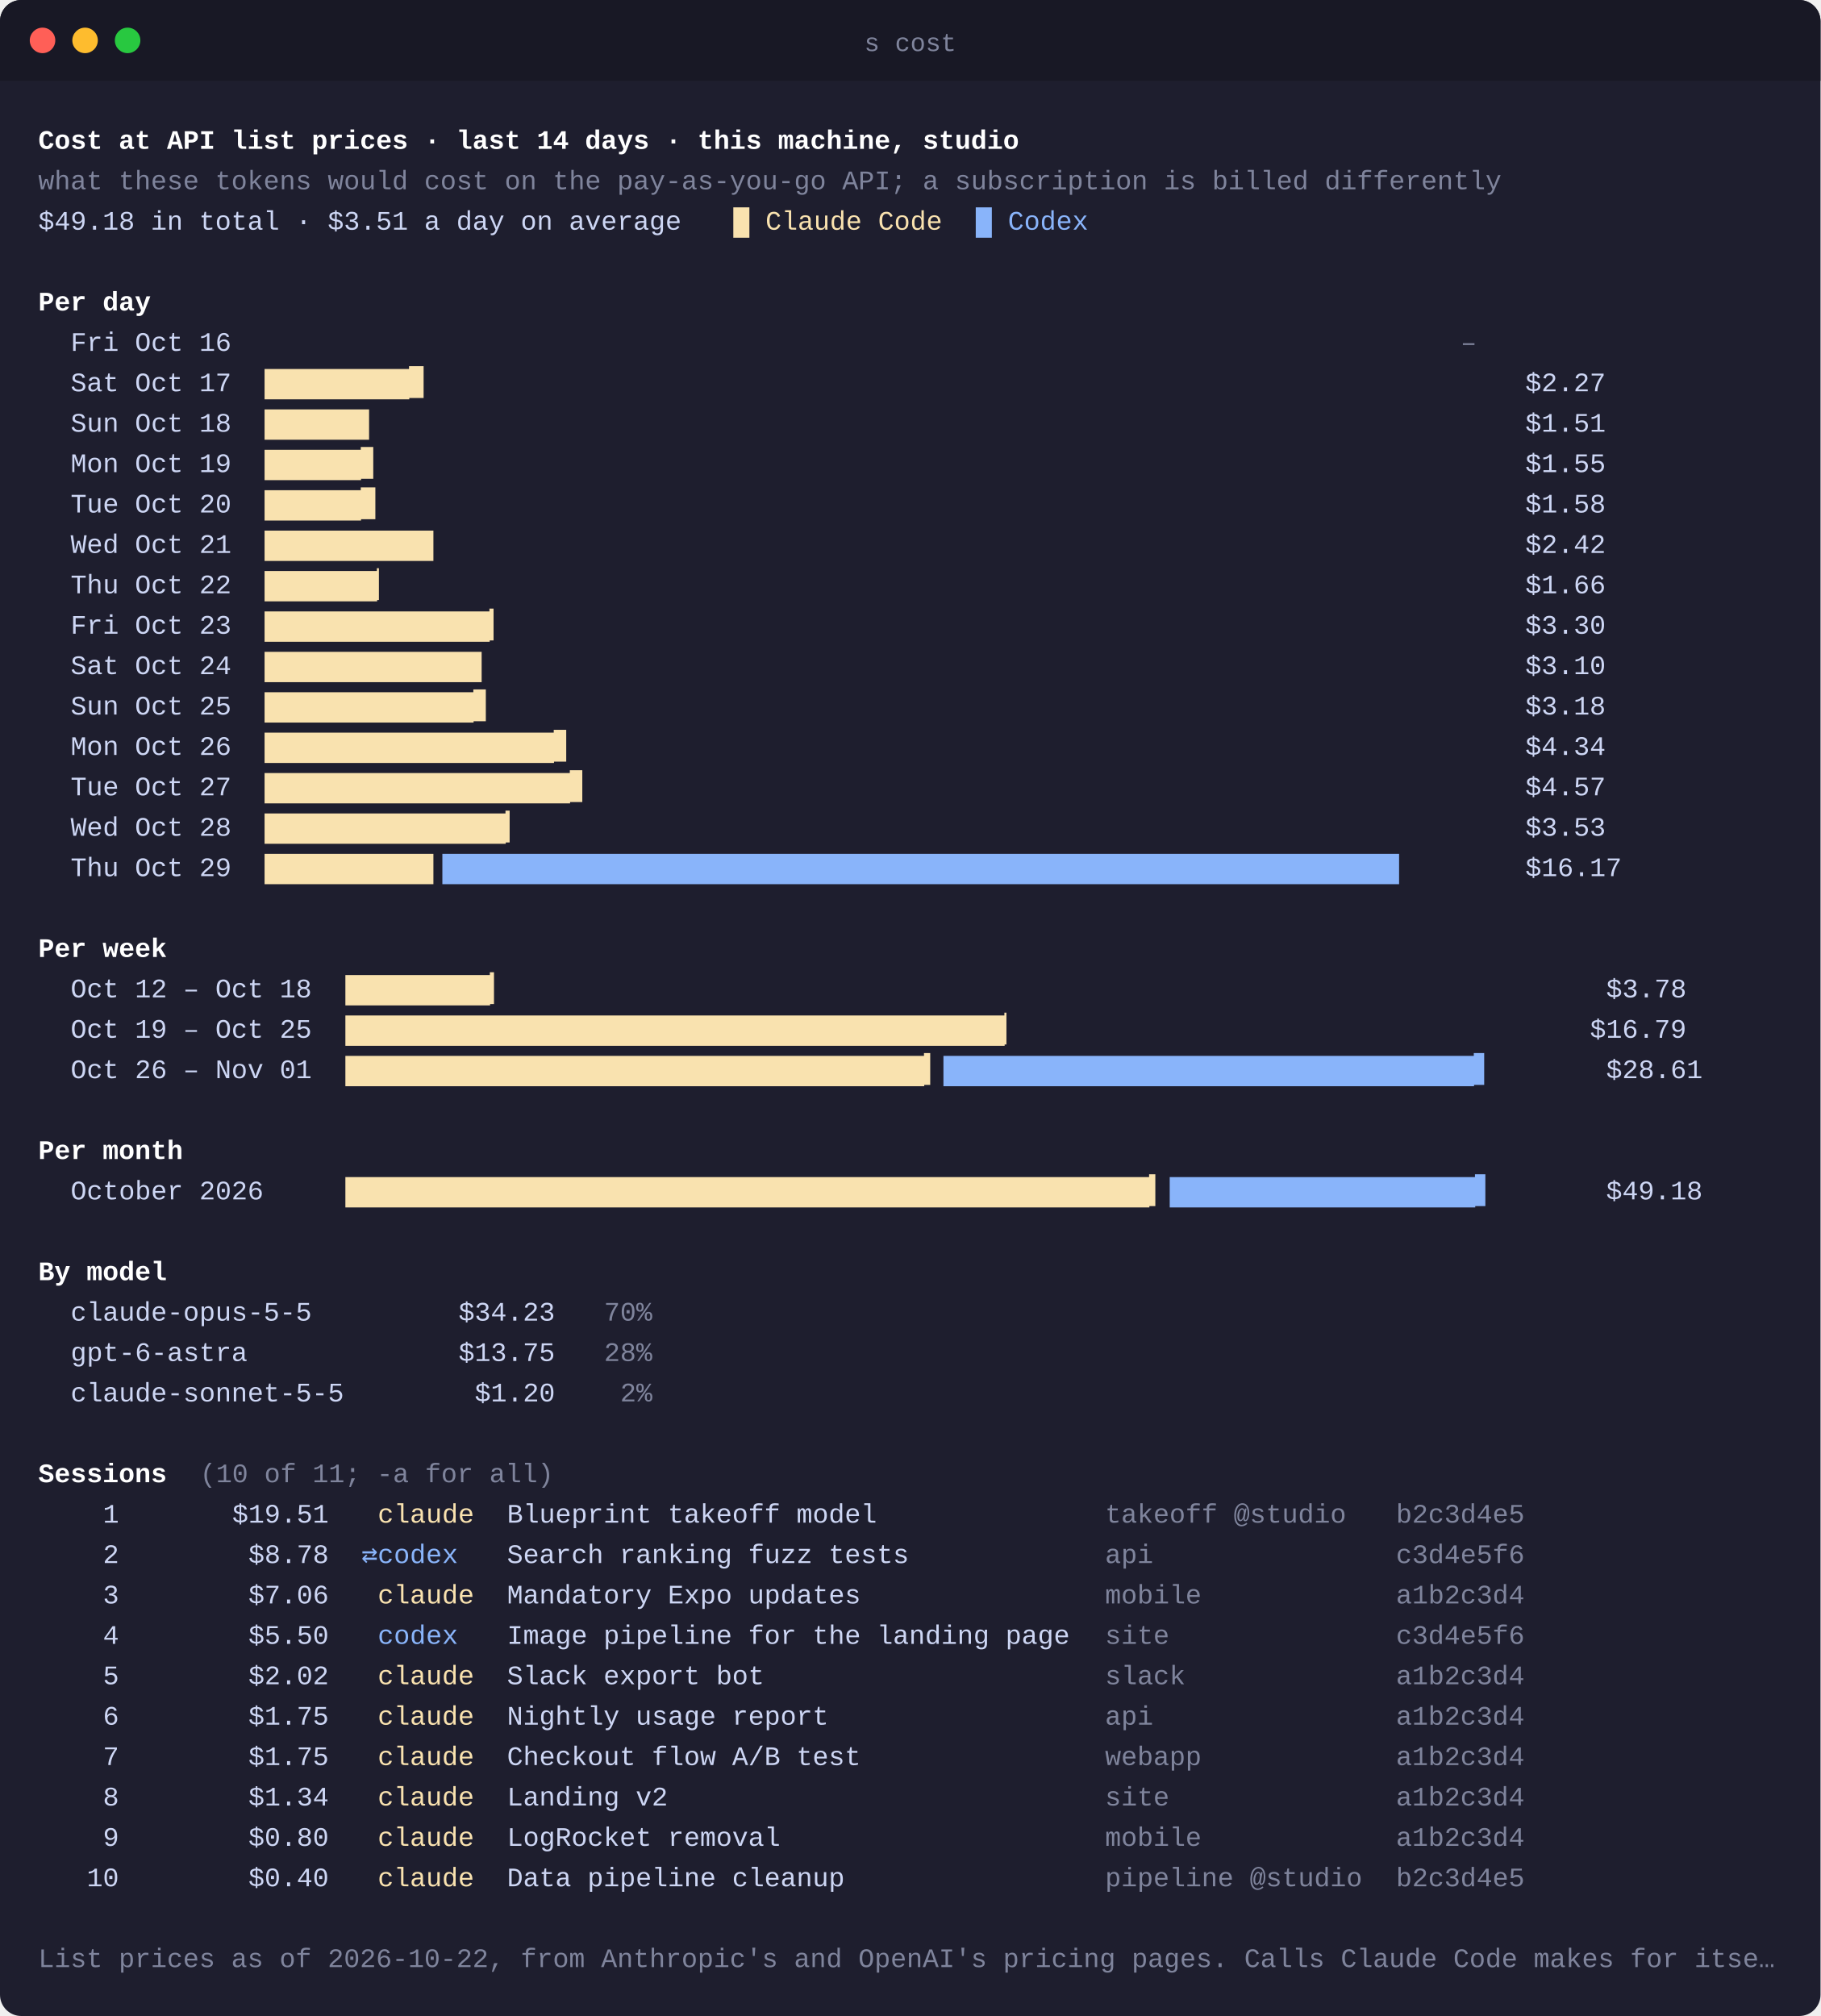
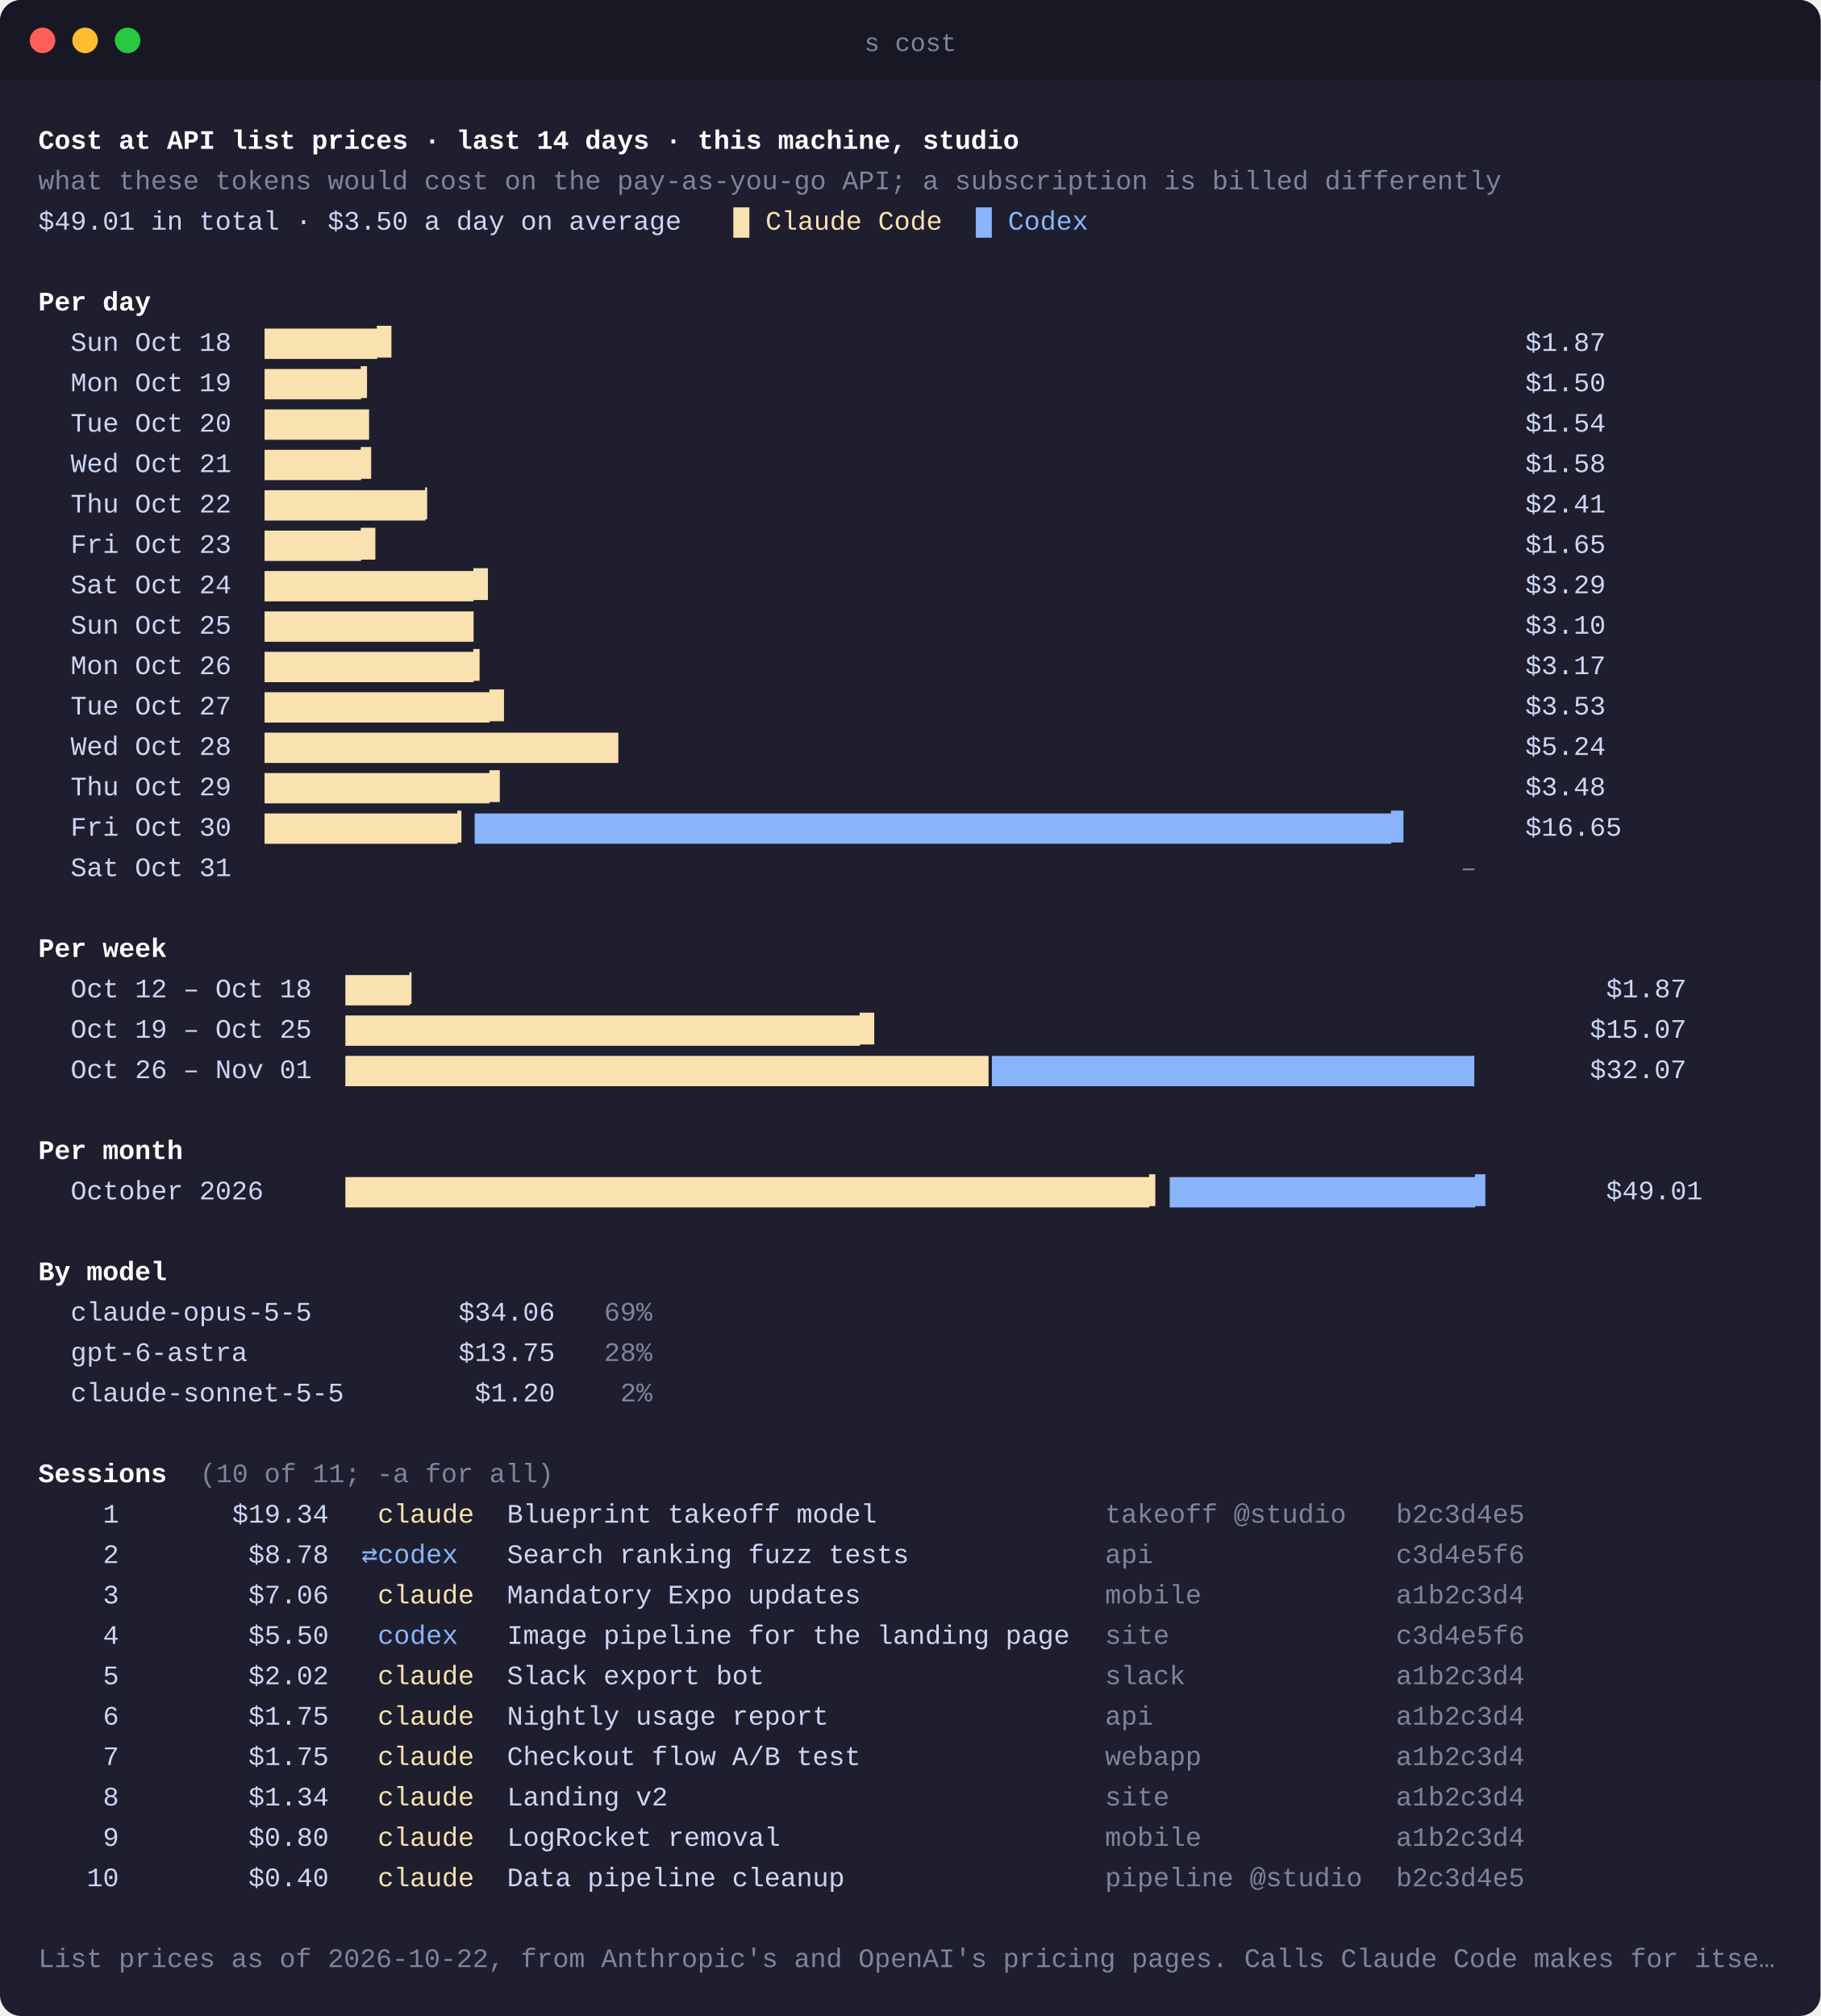
<svg xmlns="http://www.w3.org/2000/svg" width="856" height="948" viewBox="0 0 856 948" font-family="SFMono-Regular, Menlo, Consolas, 'Liberation Mono', monospace" font-size="12.6">
  <rect width="856" height="948" rx="10" fill="#1e1e2e" />
  <path d="M10 0h836a10 10 0 0 1 10 10v28H0V10A10 10 0 0 1 10 0z" fill="#181825" />
  <circle cx="20" cy="19" r="6" fill="#ff5f57" />
  <circle cx="40" cy="19" r="6" fill="#febc2e" />
  <circle cx="60" cy="19" r="6" fill="#28c840" />
  <text x="428.0" y="24" text-anchor="middle" fill="#7f849c" font-size="12">s cost</text>
  <text y="70">
    <tspan x="18.0" fill="#ffffff" font-weight="600" xml:space="preserve">Cost at API list prices · last 14 days · this machine, studio</tspan>
  </text>
  <text y="89">
    <tspan x="18.0" fill="#7f849c" xml:space="preserve">what these tokens would cost on the pay-as-you-go API; a subscription is billed differently</tspan>
  </text>
  <text y="108">
-     <tspan x="18.0" fill="#cdd6f4" xml:space="preserve">$49.18 in total · $3.51 a day on average</tspan>
+     <tspan x="18.0" fill="#cdd6f4" xml:space="preserve">$49.01 in total · $3.50 a day on average</tspan>
    <tspan x="344.8" fill="#f9e2af" xml:space="preserve">█ Claude Code</tspan>
    <tspan x="458.8" fill="#89b4fa" xml:space="preserve">█ Codex</tspan>
  </text>
  <text y="127" />
  <text y="146">
    <tspan x="18.0" fill="#ffffff" font-weight="600" xml:space="preserve">Per day</tspan>
  </text>
  <text y="165">
-     <tspan x="33.2" fill="#cdd6f4" xml:space="preserve">Fri Oct 16</tspan>
+     <tspan x="33.2" fill="#cdd6f4" xml:space="preserve">Sun Oct 18</tspan>
+     <tspan x="124.4" fill="#f9e2af" xml:space="preserve">███████▉</tspan>
+     <tspan x="717.2" fill="#cdd6f4" xml:space="preserve">$1.87</tspan>
+   </text>
+   <text y="184">
+     <tspan x="33.2" fill="#cdd6f4" xml:space="preserve">Mon Oct 19</tspan>
+     <tspan x="124.4" fill="#f9e2af" xml:space="preserve">██████▍</tspan>
+     <tspan x="717.2" fill="#cdd6f4" xml:space="preserve">$1.50</tspan>
+   </text>
+   <text y="203">
+     <tspan x="33.2" fill="#cdd6f4" xml:space="preserve">Tue Oct 20</tspan>
+     <tspan x="124.4" fill="#f9e2af" xml:space="preserve">██████▌</tspan>
+     <tspan x="717.2" fill="#cdd6f4" xml:space="preserve">$1.54</tspan>
+   </text>
+   <text y="222">
+     <tspan x="33.2" fill="#cdd6f4" xml:space="preserve">Wed Oct 21</tspan>
+     <tspan x="124.4" fill="#f9e2af" xml:space="preserve">██████▋</tspan>
+     <tspan x="717.2" fill="#cdd6f4" xml:space="preserve">$1.58</tspan>
+   </text>
+   <text y="241">
+     <tspan x="33.2" fill="#cdd6f4" xml:space="preserve">Thu Oct 22</tspan>
+     <tspan x="124.4" fill="#f9e2af" xml:space="preserve">██████████▏</tspan>
+     <tspan x="717.2" fill="#cdd6f4" xml:space="preserve">$2.41</tspan>
+   </text>
+   <text y="260">
+     <tspan x="33.2" fill="#cdd6f4" xml:space="preserve">Fri Oct 23</tspan>
+     <tspan x="124.4" fill="#f9e2af" xml:space="preserve">██████▉</tspan>
+     <tspan x="717.2" fill="#cdd6f4" xml:space="preserve">$1.65</tspan>
+   </text>
+   <text y="279">
+     <tspan x="33.2" fill="#cdd6f4" xml:space="preserve">Sat Oct 24</tspan>
+     <tspan x="124.4" fill="#f9e2af" xml:space="preserve">█████████████▉</tspan>
+     <tspan x="717.2" fill="#cdd6f4" xml:space="preserve">$3.29</tspan>
+   </text>
+   <text y="298">
+     <tspan x="33.2" fill="#cdd6f4" xml:space="preserve">Sun Oct 25</tspan>
+     <tspan x="124.4" fill="#f9e2af" xml:space="preserve">█████████████</tspan>
+     <tspan x="717.2" fill="#cdd6f4" xml:space="preserve">$3.10</tspan>
+   </text>
+   <text y="317">
+     <tspan x="33.2" fill="#cdd6f4" xml:space="preserve">Mon Oct 26</tspan>
+     <tspan x="124.4" fill="#f9e2af" xml:space="preserve">█████████████▍</tspan>
+     <tspan x="717.2" fill="#cdd6f4" xml:space="preserve">$3.17</tspan>
+   </text>
+   <text y="336">
+     <tspan x="33.2" fill="#cdd6f4" xml:space="preserve">Tue Oct 27</tspan>
+     <tspan x="124.4" fill="#f9e2af" xml:space="preserve">██████████████▉</tspan>
+     <tspan x="717.2" fill="#cdd6f4" xml:space="preserve">$3.53</tspan>
+   </text>
+   <text y="355">
+     <tspan x="33.2" fill="#cdd6f4" xml:space="preserve">Wed Oct 28</tspan>
+     <tspan x="124.4" fill="#f9e2af" xml:space="preserve">██████████████████████</tspan>
+     <tspan x="717.2" fill="#cdd6f4" xml:space="preserve">$5.24</tspan>
+   </text>
+   <text y="374">
+     <tspan x="33.2" fill="#cdd6f4" xml:space="preserve">Thu Oct 29</tspan>
+     <tspan x="124.4" fill="#f9e2af" xml:space="preserve">██████████████▋</tspan>
+     <tspan x="717.2" fill="#cdd6f4" xml:space="preserve">$3.48</tspan>
+   </text>
+   <text y="393">
+     <tspan x="33.2" fill="#cdd6f4" xml:space="preserve">Fri Oct 30</tspan>
+     <tspan x="124.4" fill="#f9e2af" xml:space="preserve">████████████▎</tspan>
+     <tspan x="223.2" fill="#89b4fa" xml:space="preserve">█████████████████████████████████████████████████████████▊</tspan>
+     <tspan x="717.2" fill="#cdd6f4" xml:space="preserve">$16.65</tspan>
+   </text>
+   <text y="412">
+     <tspan x="33.2" fill="#cdd6f4" xml:space="preserve">Sat Oct 31</tspan>
    <tspan x="686.8" fill="#7f849c" xml:space="preserve">–</tspan>
-   </text>
-   <text y="184">
-     <tspan x="33.2" fill="#cdd6f4" xml:space="preserve">Sat Oct 17</tspan>
-     <tspan x="124.4" fill="#f9e2af" xml:space="preserve">█████████▉</tspan>
-     <tspan x="717.2" fill="#cdd6f4" xml:space="preserve">$2.27</tspan>
-   </text>
-   <text y="203">
-     <tspan x="33.2" fill="#cdd6f4" xml:space="preserve">Sun Oct 18</tspan>
-     <tspan x="124.4" fill="#f9e2af" xml:space="preserve">██████▌</tspan>
-     <tspan x="717.2" fill="#cdd6f4" xml:space="preserve">$1.51</tspan>
-   </text>
-   <text y="222">
-     <tspan x="33.2" fill="#cdd6f4" xml:space="preserve">Mon Oct 19</tspan>
-     <tspan x="124.4" fill="#f9e2af" xml:space="preserve">██████▊</tspan>
-     <tspan x="717.2" fill="#cdd6f4" xml:space="preserve">$1.55</tspan>
-   </text>
-   <text y="241">
-     <tspan x="33.2" fill="#cdd6f4" xml:space="preserve">Tue Oct 20</tspan>
-     <tspan x="124.4" fill="#f9e2af" xml:space="preserve">██████▉</tspan>
-     <tspan x="717.2" fill="#cdd6f4" xml:space="preserve">$1.58</tspan>
-   </text>
-   <text y="260">
-     <tspan x="33.2" fill="#cdd6f4" xml:space="preserve">Wed Oct 21</tspan>
-     <tspan x="124.4" fill="#f9e2af" xml:space="preserve">██████████▌</tspan>
-     <tspan x="717.2" fill="#cdd6f4" xml:space="preserve">$2.42</tspan>
-   </text>
-   <text y="279">
-     <tspan x="33.2" fill="#cdd6f4" xml:space="preserve">Thu Oct 22</tspan>
-     <tspan x="124.4" fill="#f9e2af" xml:space="preserve">███████▏</tspan>
-     <tspan x="717.2" fill="#cdd6f4" xml:space="preserve">$1.66</tspan>
-   </text>
-   <text y="298">
-     <tspan x="33.2" fill="#cdd6f4" xml:space="preserve">Fri Oct 23</tspan>
-     <tspan x="124.4" fill="#f9e2af" xml:space="preserve">██████████████▎</tspan>
-     <tspan x="717.2" fill="#cdd6f4" xml:space="preserve">$3.30</tspan>
-   </text>
-   <text y="317">
-     <tspan x="33.2" fill="#cdd6f4" xml:space="preserve">Sat Oct 24</tspan>
-     <tspan x="124.4" fill="#f9e2af" xml:space="preserve">█████████████▌</tspan>
-     <tspan x="717.2" fill="#cdd6f4" xml:space="preserve">$3.10</tspan>
-   </text>
-   <text y="336">
-     <tspan x="33.2" fill="#cdd6f4" xml:space="preserve">Sun Oct 25</tspan>
-     <tspan x="124.4" fill="#f9e2af" xml:space="preserve">█████████████▊</tspan>
-     <tspan x="717.2" fill="#cdd6f4" xml:space="preserve">$3.18</tspan>
-   </text>
-   <text y="355">
-     <tspan x="33.2" fill="#cdd6f4" xml:space="preserve">Mon Oct 26</tspan>
-     <tspan x="124.4" fill="#f9e2af" xml:space="preserve">██████████████████▊</tspan>
-     <tspan x="717.2" fill="#cdd6f4" xml:space="preserve">$4.34</tspan>
-   </text>
-   <text y="374">
-     <tspan x="33.2" fill="#cdd6f4" xml:space="preserve">Tue Oct 27</tspan>
-     <tspan x="124.4" fill="#f9e2af" xml:space="preserve">███████████████████▊</tspan>
-     <tspan x="717.2" fill="#cdd6f4" xml:space="preserve">$4.57</tspan>
-   </text>
-   <text y="393">
-     <tspan x="33.2" fill="#cdd6f4" xml:space="preserve">Wed Oct 28</tspan>
-     <tspan x="124.4" fill="#f9e2af" xml:space="preserve">███████████████▎</tspan>
-     <tspan x="717.2" fill="#cdd6f4" xml:space="preserve">$3.53</tspan>
-   </text>
-   <text y="412">
-     <tspan x="33.2" fill="#cdd6f4" xml:space="preserve">Thu Oct 29</tspan>
-     <tspan x="124.4" fill="#f9e2af" xml:space="preserve">██████████▌</tspan>
-     <tspan x="208.0" fill="#89b4fa" xml:space="preserve">███████████████████████████████████████████████████████████▌</tspan>
-     <tspan x="717.2" fill="#cdd6f4" xml:space="preserve">$16.17</tspan>
  </text>
  <text y="431" />
  <text y="450">
    <tspan x="18.0" fill="#ffffff" font-weight="600" xml:space="preserve">Per week</tspan>
  </text>
  <text y="469">
    <tspan x="33.2" fill="#cdd6f4" xml:space="preserve">Oct 12 – Oct 18</tspan>
-     <tspan x="162.4" fill="#f9e2af" xml:space="preserve">█████████▎</tspan>
-     <tspan x="755.2" fill="#cdd6f4" xml:space="preserve">$3.78</tspan>
+     <tspan x="162.4" fill="#f9e2af" xml:space="preserve">████▏</tspan>
+     <tspan x="755.2" fill="#cdd6f4" xml:space="preserve">$1.87</tspan>
  </text>
  <text y="488">
    <tspan x="33.2" fill="#cdd6f4" xml:space="preserve">Oct 19 – Oct 25</tspan>
-     <tspan x="162.4" fill="#f9e2af" xml:space="preserve">█████████████████████████████████████████▏</tspan>
-     <tspan x="747.6" fill="#cdd6f4" xml:space="preserve">$16.79</tspan>
+     <tspan x="162.4" fill="#f9e2af" xml:space="preserve">████████████████████████████████▉</tspan>
+     <tspan x="747.6" fill="#cdd6f4" xml:space="preserve">$15.07</tspan>
  </text>
  <text y="507">
    <tspan x="33.2" fill="#cdd6f4" xml:space="preserve">Oct 26 – Nov 01</tspan>
-     <tspan x="162.4" fill="#f9e2af" xml:space="preserve">████████████████████████████████████▍</tspan>
-     <tspan x="443.6" fill="#89b4fa" xml:space="preserve">█████████████████████████████████▋</tspan>
-     <tspan x="755.2" fill="#cdd6f4" xml:space="preserve">$28.61</tspan>
+     <tspan x="162.4" fill="#f9e2af" xml:space="preserve">████████████████████████████████████████</tspan>
+     <tspan x="466.4" fill="#89b4fa" xml:space="preserve">██████████████████████████████</tspan>
+     <tspan x="747.6" fill="#cdd6f4" xml:space="preserve">$32.07</tspan>
  </text>
  <text y="526" />
  <text y="545">
    <tspan x="18.0" fill="#ffffff" font-weight="600" xml:space="preserve">Per month</tspan>
  </text>
  <text y="564">
    <tspan x="33.2" fill="#cdd6f4" xml:space="preserve">October 2026</tspan>
    <tspan x="162.4" fill="#f9e2af" xml:space="preserve">██████████████████████████████████████████████████▍</tspan>
    <tspan x="550.0" fill="#89b4fa" xml:space="preserve">███████████████████▋</tspan>
-     <tspan x="755.2" fill="#cdd6f4" xml:space="preserve">$49.18</tspan>
+     <tspan x="755.2" fill="#cdd6f4" xml:space="preserve">$49.01</tspan>
  </text>
  <text y="583" />
  <text y="602">
    <tspan x="18.0" fill="#ffffff" font-weight="600" xml:space="preserve">By model</tspan>
  </text>
  <text y="621">
    <tspan x="33.2" fill="#cdd6f4" xml:space="preserve">claude-opus-5-5</tspan>
-     <tspan x="215.6" fill="#cdd6f4" xml:space="preserve">$34.23</tspan>
-     <tspan x="284.0" fill="#7f849c" xml:space="preserve">70%</tspan>
+     <tspan x="215.6" fill="#cdd6f4" xml:space="preserve">$34.06</tspan>
+     <tspan x="284.0" fill="#7f849c" xml:space="preserve">69%</tspan>
  </text>
  <text y="640">
    <tspan x="33.2" fill="#cdd6f4" xml:space="preserve">gpt-6-astra</tspan>
    <tspan x="215.6" fill="#cdd6f4" xml:space="preserve">$13.75</tspan>
    <tspan x="284.0" fill="#7f849c" xml:space="preserve">28%</tspan>
  </text>
  <text y="659">
    <tspan x="33.2" fill="#cdd6f4" xml:space="preserve">claude-sonnet-5-5</tspan>
    <tspan x="223.2" fill="#cdd6f4" xml:space="preserve">$1.20</tspan>
    <tspan x="291.6" fill="#7f849c" xml:space="preserve">2%</tspan>
  </text>
  <text y="678" />
  <text y="697">
    <tspan x="18.0" fill="#ffffff" font-weight="600" xml:space="preserve">Sessions</tspan>
    <tspan x="94.0" fill="#7f849c" xml:space="preserve">(10 of 11; -a for all)</tspan>
  </text>
  <text y="716">
    <tspan x="48.4" fill="#cdd6f4" xml:space="preserve">1</tspan>
-     <tspan x="109.2" fill="#cdd6f4" xml:space="preserve">$19.51</tspan>
+     <tspan x="109.2" fill="#cdd6f4" xml:space="preserve">$19.34</tspan>
    <tspan x="177.6" fill="#f9e2af" xml:space="preserve">claude</tspan>
    <tspan x="238.4" fill="#cdd6f4" xml:space="preserve">Blueprint takeoff model</tspan>
    <tspan x="519.6" fill="#7f849c" xml:space="preserve">takeoff @studio </tspan>
    <tspan x="656.4" fill="#7f849c" xml:space="preserve">b2c3d4e5</tspan>
  </text>
  <text y="735">
    <tspan x="48.4" fill="#cdd6f4" xml:space="preserve">2</tspan>
    <tspan x="116.8" fill="#cdd6f4" xml:space="preserve">$8.78</tspan>
    <tspan x="170.0" fill="#89b4fa" xml:space="preserve">⇄codex </tspan>
    <tspan x="238.4" fill="#cdd6f4" xml:space="preserve">Search ranking fuzz tests</tspan>
    <tspan x="519.6" fill="#7f849c" xml:space="preserve">api</tspan>
    <tspan x="656.4" fill="#7f849c" xml:space="preserve">c3d4e5f6</tspan>
  </text>
  <text y="754">
    <tspan x="48.4" fill="#cdd6f4" xml:space="preserve">3</tspan>
    <tspan x="116.8" fill="#cdd6f4" xml:space="preserve">$7.06</tspan>
    <tspan x="177.6" fill="#f9e2af" xml:space="preserve">claude</tspan>
    <tspan x="238.4" fill="#cdd6f4" xml:space="preserve">Mandatory Expo updates</tspan>
    <tspan x="519.6" fill="#7f849c" xml:space="preserve">mobile</tspan>
    <tspan x="656.4" fill="#7f849c" xml:space="preserve">a1b2c3d4</tspan>
  </text>
  <text y="773">
    <tspan x="48.4" fill="#cdd6f4" xml:space="preserve">4</tspan>
    <tspan x="116.8" fill="#cdd6f4" xml:space="preserve">$5.50</tspan>
    <tspan x="177.6" fill="#89b4fa" xml:space="preserve">codex </tspan>
    <tspan x="238.4" fill="#cdd6f4" xml:space="preserve">Image pipeline for the landing page</tspan>
    <tspan x="519.6" fill="#7f849c" xml:space="preserve">site</tspan>
    <tspan x="656.4" fill="#7f849c" xml:space="preserve">c3d4e5f6</tspan>
  </text>
  <text y="792">
    <tspan x="48.4" fill="#cdd6f4" xml:space="preserve">5</tspan>
    <tspan x="116.8" fill="#cdd6f4" xml:space="preserve">$2.02</tspan>
    <tspan x="177.6" fill="#f9e2af" xml:space="preserve">claude</tspan>
    <tspan x="238.4" fill="#cdd6f4" xml:space="preserve">Slack export bot</tspan>
    <tspan x="519.6" fill="#7f849c" xml:space="preserve">slack</tspan>
    <tspan x="656.4" fill="#7f849c" xml:space="preserve">a1b2c3d4</tspan>
  </text>
  <text y="811">
    <tspan x="48.4" fill="#cdd6f4" xml:space="preserve">6</tspan>
    <tspan x="116.8" fill="#cdd6f4" xml:space="preserve">$1.75</tspan>
    <tspan x="177.6" fill="#f9e2af" xml:space="preserve">claude</tspan>
    <tspan x="238.4" fill="#cdd6f4" xml:space="preserve">Nightly usage report</tspan>
    <tspan x="519.6" fill="#7f849c" xml:space="preserve">api</tspan>
    <tspan x="656.4" fill="#7f849c" xml:space="preserve">a1b2c3d4</tspan>
  </text>
  <text y="830">
    <tspan x="48.4" fill="#cdd6f4" xml:space="preserve">7</tspan>
    <tspan x="116.8" fill="#cdd6f4" xml:space="preserve">$1.75</tspan>
    <tspan x="177.6" fill="#f9e2af" xml:space="preserve">claude</tspan>
    <tspan x="238.4" fill="#cdd6f4" xml:space="preserve">Checkout flow A/B test</tspan>
    <tspan x="519.6" fill="#7f849c" xml:space="preserve">webapp</tspan>
    <tspan x="656.4" fill="#7f849c" xml:space="preserve">a1b2c3d4</tspan>
  </text>
  <text y="849">
    <tspan x="48.4" fill="#cdd6f4" xml:space="preserve">8</tspan>
    <tspan x="116.8" fill="#cdd6f4" xml:space="preserve">$1.34</tspan>
    <tspan x="177.6" fill="#f9e2af" xml:space="preserve">claude</tspan>
    <tspan x="238.4" fill="#cdd6f4" xml:space="preserve">Landing v2</tspan>
    <tspan x="519.6" fill="#7f849c" xml:space="preserve">site</tspan>
    <tspan x="656.4" fill="#7f849c" xml:space="preserve">a1b2c3d4</tspan>
  </text>
  <text y="868">
    <tspan x="48.4" fill="#cdd6f4" xml:space="preserve">9</tspan>
    <tspan x="116.8" fill="#cdd6f4" xml:space="preserve">$0.80</tspan>
    <tspan x="177.6" fill="#f9e2af" xml:space="preserve">claude</tspan>
    <tspan x="238.4" fill="#cdd6f4" xml:space="preserve">LogRocket removal</tspan>
    <tspan x="519.6" fill="#7f849c" xml:space="preserve">mobile</tspan>
    <tspan x="656.4" fill="#7f849c" xml:space="preserve">a1b2c3d4</tspan>
  </text>
  <text y="887">
    <tspan x="40.8" fill="#cdd6f4" xml:space="preserve">10</tspan>
    <tspan x="116.8" fill="#cdd6f4" xml:space="preserve">$0.40</tspan>
    <tspan x="177.6" fill="#f9e2af" xml:space="preserve">claude</tspan>
    <tspan x="238.4" fill="#cdd6f4" xml:space="preserve">Data pipeline cleanup</tspan>
    <tspan x="519.6" fill="#7f849c" xml:space="preserve">pipeline @studio</tspan>
    <tspan x="656.4" fill="#7f849c" xml:space="preserve">b2c3d4e5</tspan>
  </text>
  <text y="906" />
  <text y="925">
    <tspan x="18.0" fill="#7f849c" xml:space="preserve">List prices as of 2026-10-22, from Anthropic's and OpenAI's pricing pages. Calls Claude Code makes for itse…</tspan>
  </text>
</svg>
